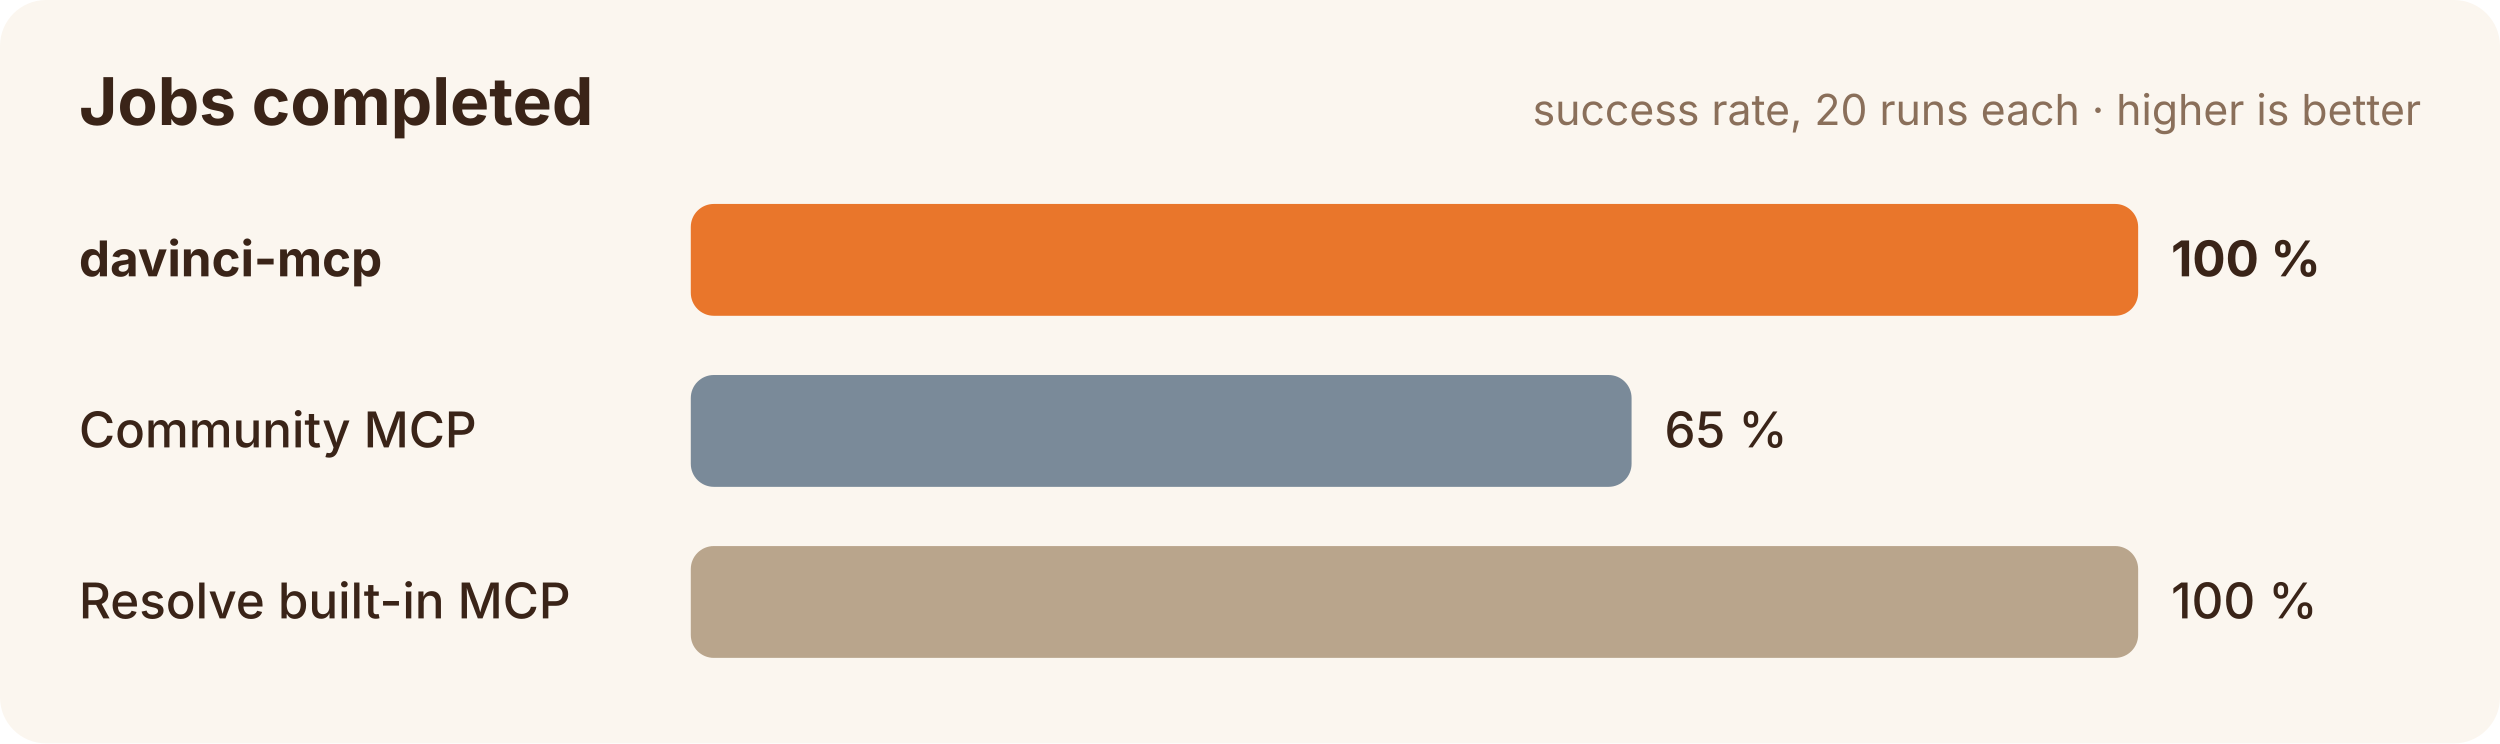
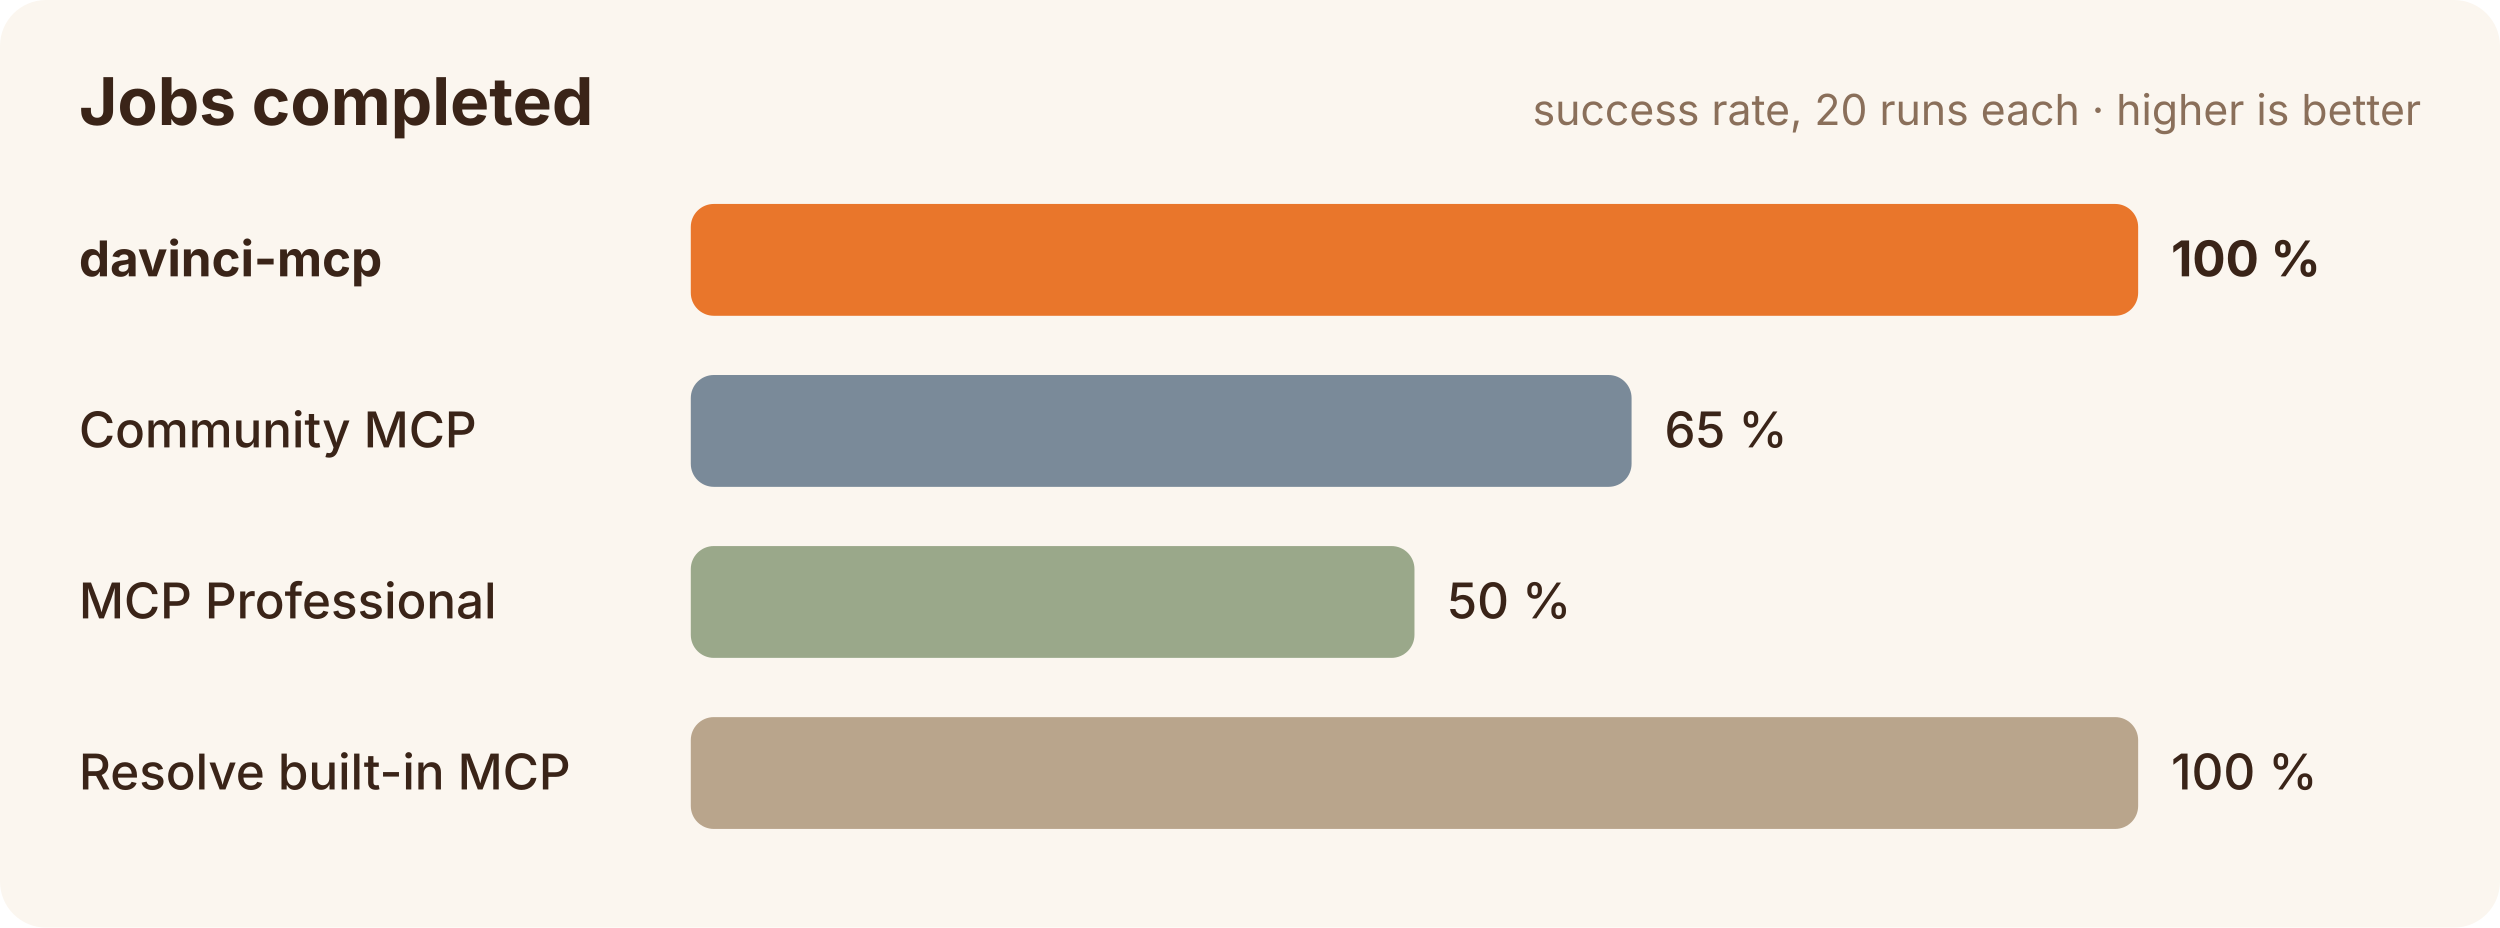
- <svg xmlns="http://www.w3.org/2000/svg" width="760" height="226" viewBox="0 0 760 226" font-family="Avenir Next, Inter, Helvetica, Arial, sans-serif">
+ <svg xmlns="http://www.w3.org/2000/svg" width="760" height="282" viewBox="0 0 760 282" font-family="Avenir Next, Inter, Helvetica, Arial, sans-serif">
  <rect width="100%" height="100%" rx="14" fill="#fbf6ef" />
  <text x="24" y="38" font-size="20" font-weight="700" fill="#3a2418">Jobs completed</text>
  <text x="736" y="38" font-size="13" fill="#8a6f5a" text-anchor="end">success rate, 20 runs each · higher is better</text>
  <text x="24" y="84" font-size="15" font-weight="700" fill="#3a2418">davinci-mcp</text>
  <rect x="210" y="62" width="440.0" height="34" rx="7" fill="#e9762b" />
  <text x="660.0" y="84" font-size="15" font-weight="700" fill="#3a2418">100 %</text>
  <text x="24" y="136" font-size="15" font-weight="500" fill="#3a2418">Community MCP</text>
  <rect x="210" y="114" width="286.0" height="34" rx="7" fill="#7a8a99" />
  <text x="506.0" y="136" font-size="15" font-weight="500" fill="#3a2418">65 %</text>
-   <text x="24" y="188" font-size="15" font-weight="500" fill="#3a2418">Resolve built-in MCP</text>
-   <rect x="210" y="166" width="440.0" height="34" rx="7" fill="#b9a58c" />
-   <text x="660.0" y="188" font-size="15" font-weight="500" fill="#3a2418">100 %</text>
+   <text x="24" y="188" font-size="15" font-weight="500" fill="#3a2418">MCP Professional</text>
+   <rect x="210" y="166" width="220.0" height="34" rx="7" fill="#9aa88a" />
+   <text x="440.0" y="188" font-size="15" font-weight="500" fill="#3a2418">50 %</text>
+   <text x="24" y="240" font-size="15" font-weight="500" fill="#3a2418">Resolve built-in MCP</text>
+   <rect x="210" y="218" width="440.0" height="34" rx="7" fill="#b9a58c" />
+   <text x="660.0" y="240" font-size="15" font-weight="500" fill="#3a2418">100 %</text>
</svg>
